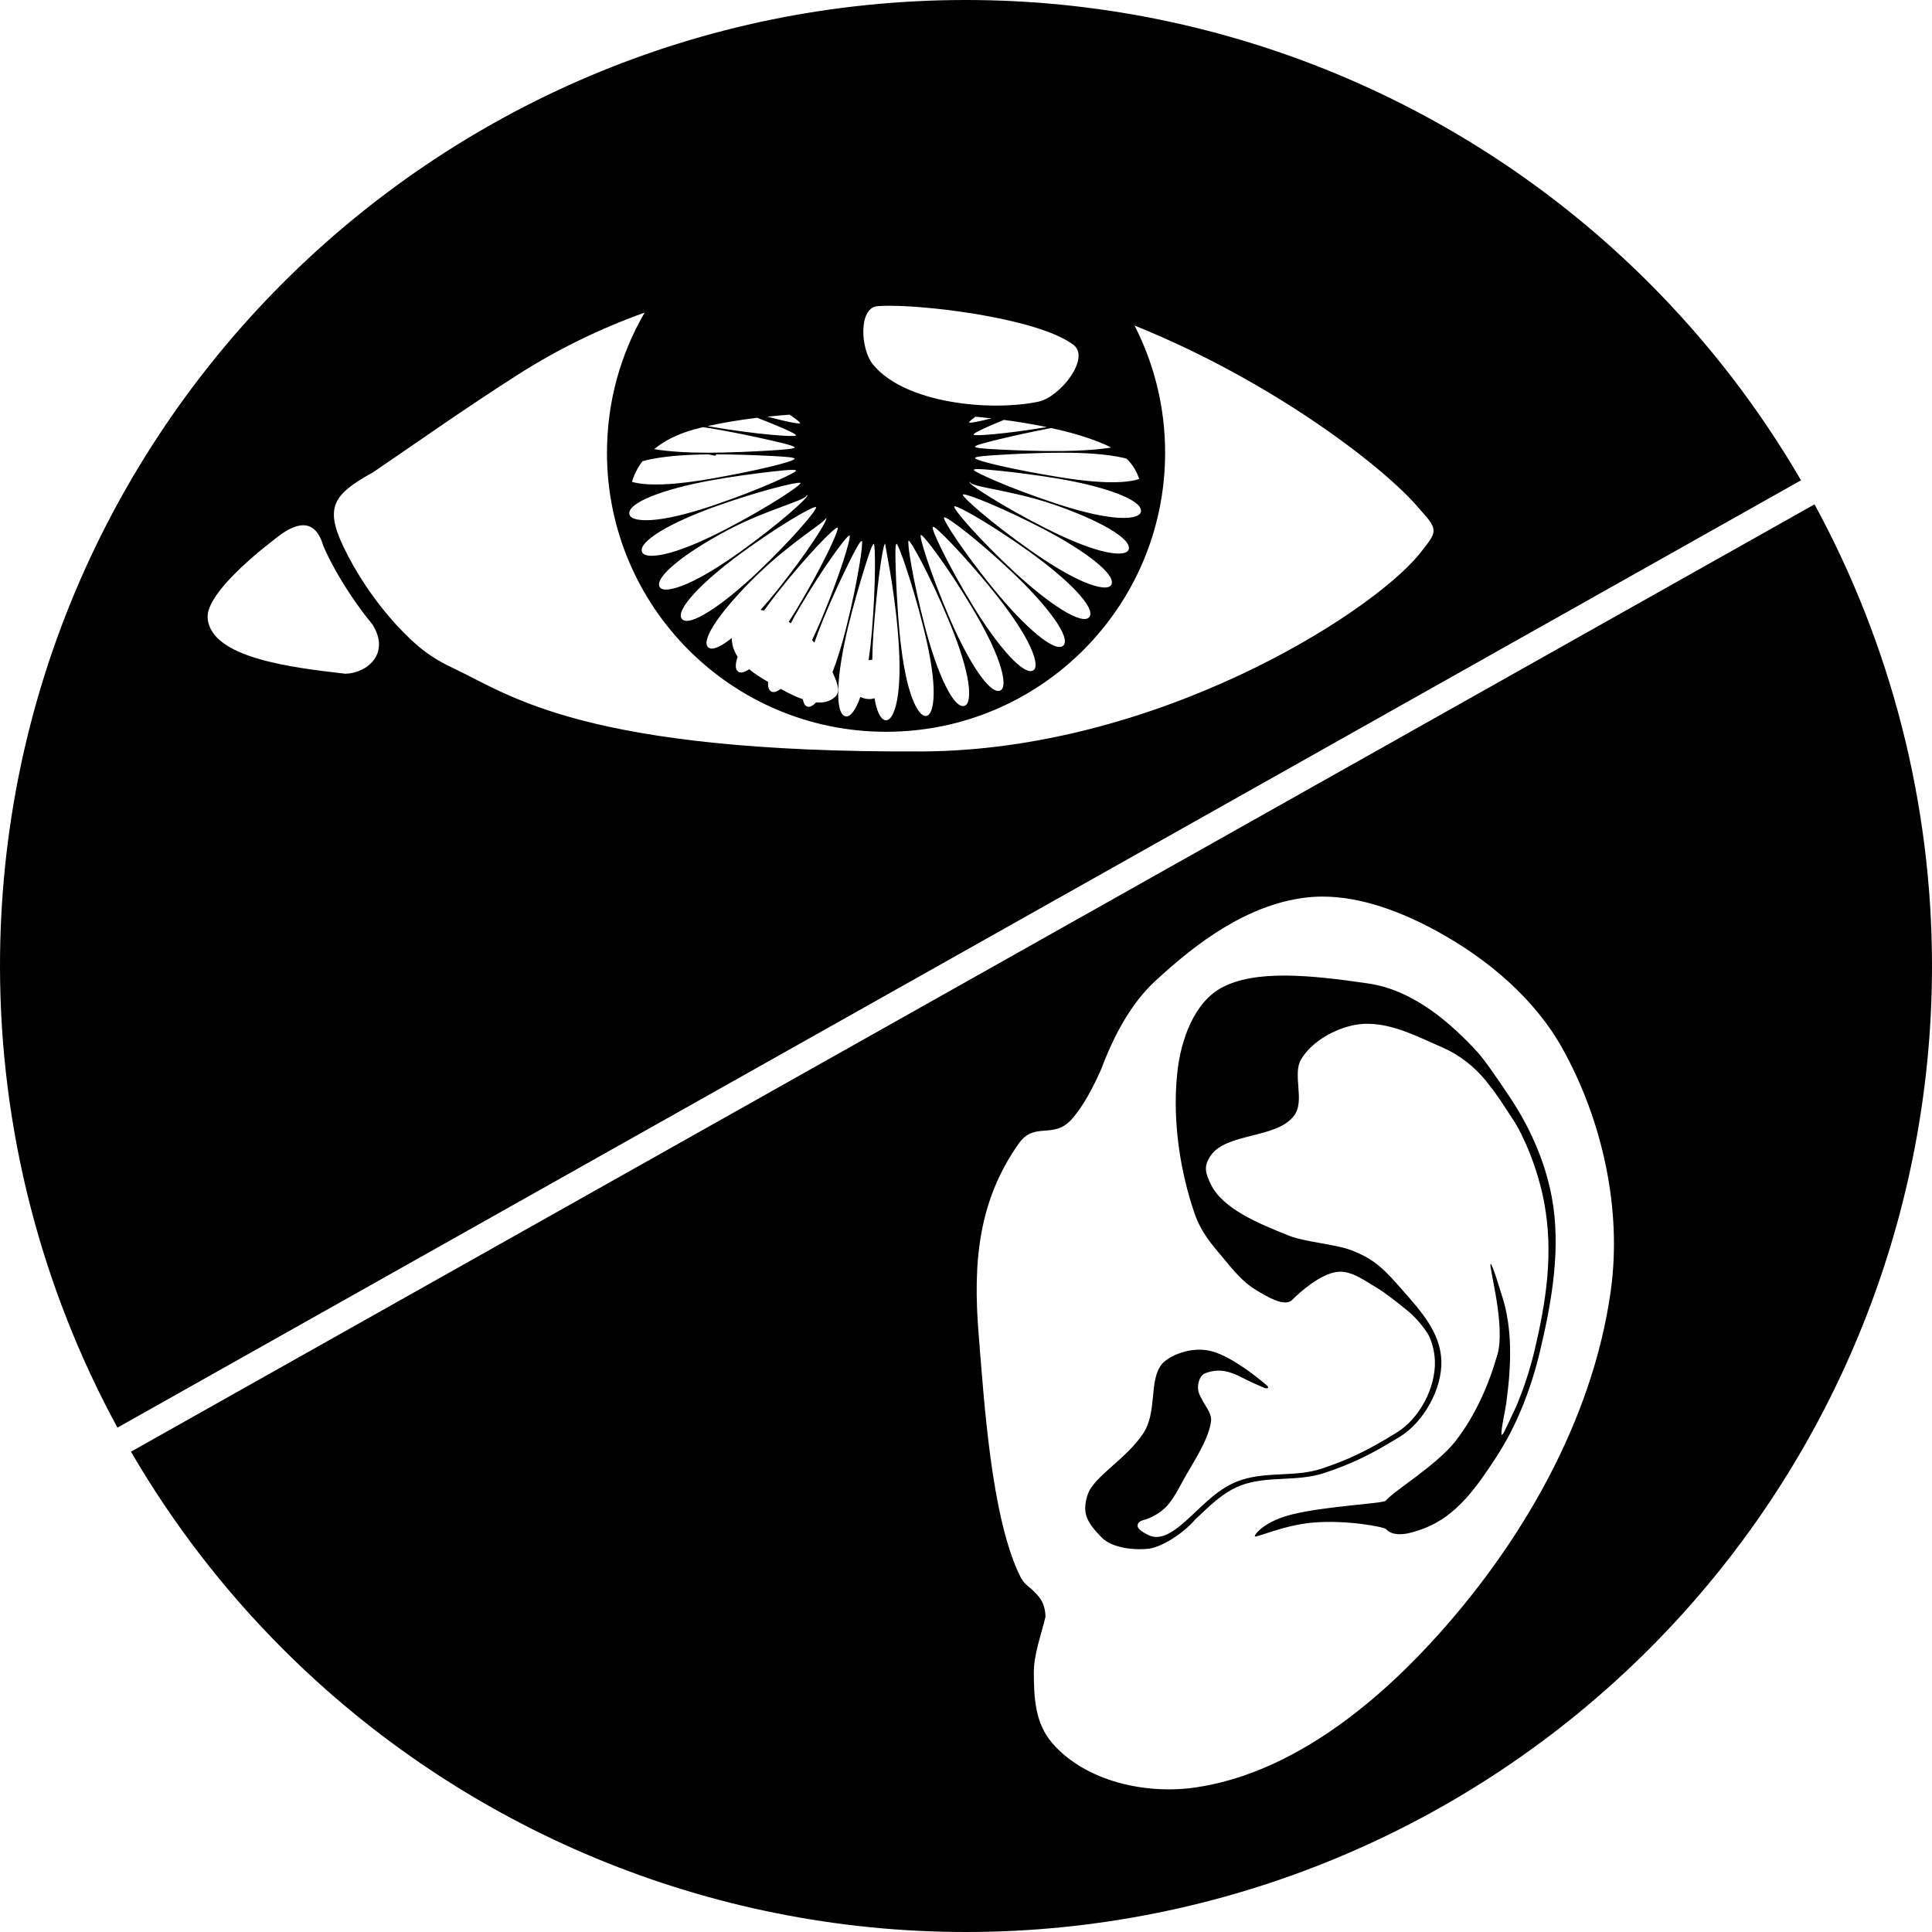
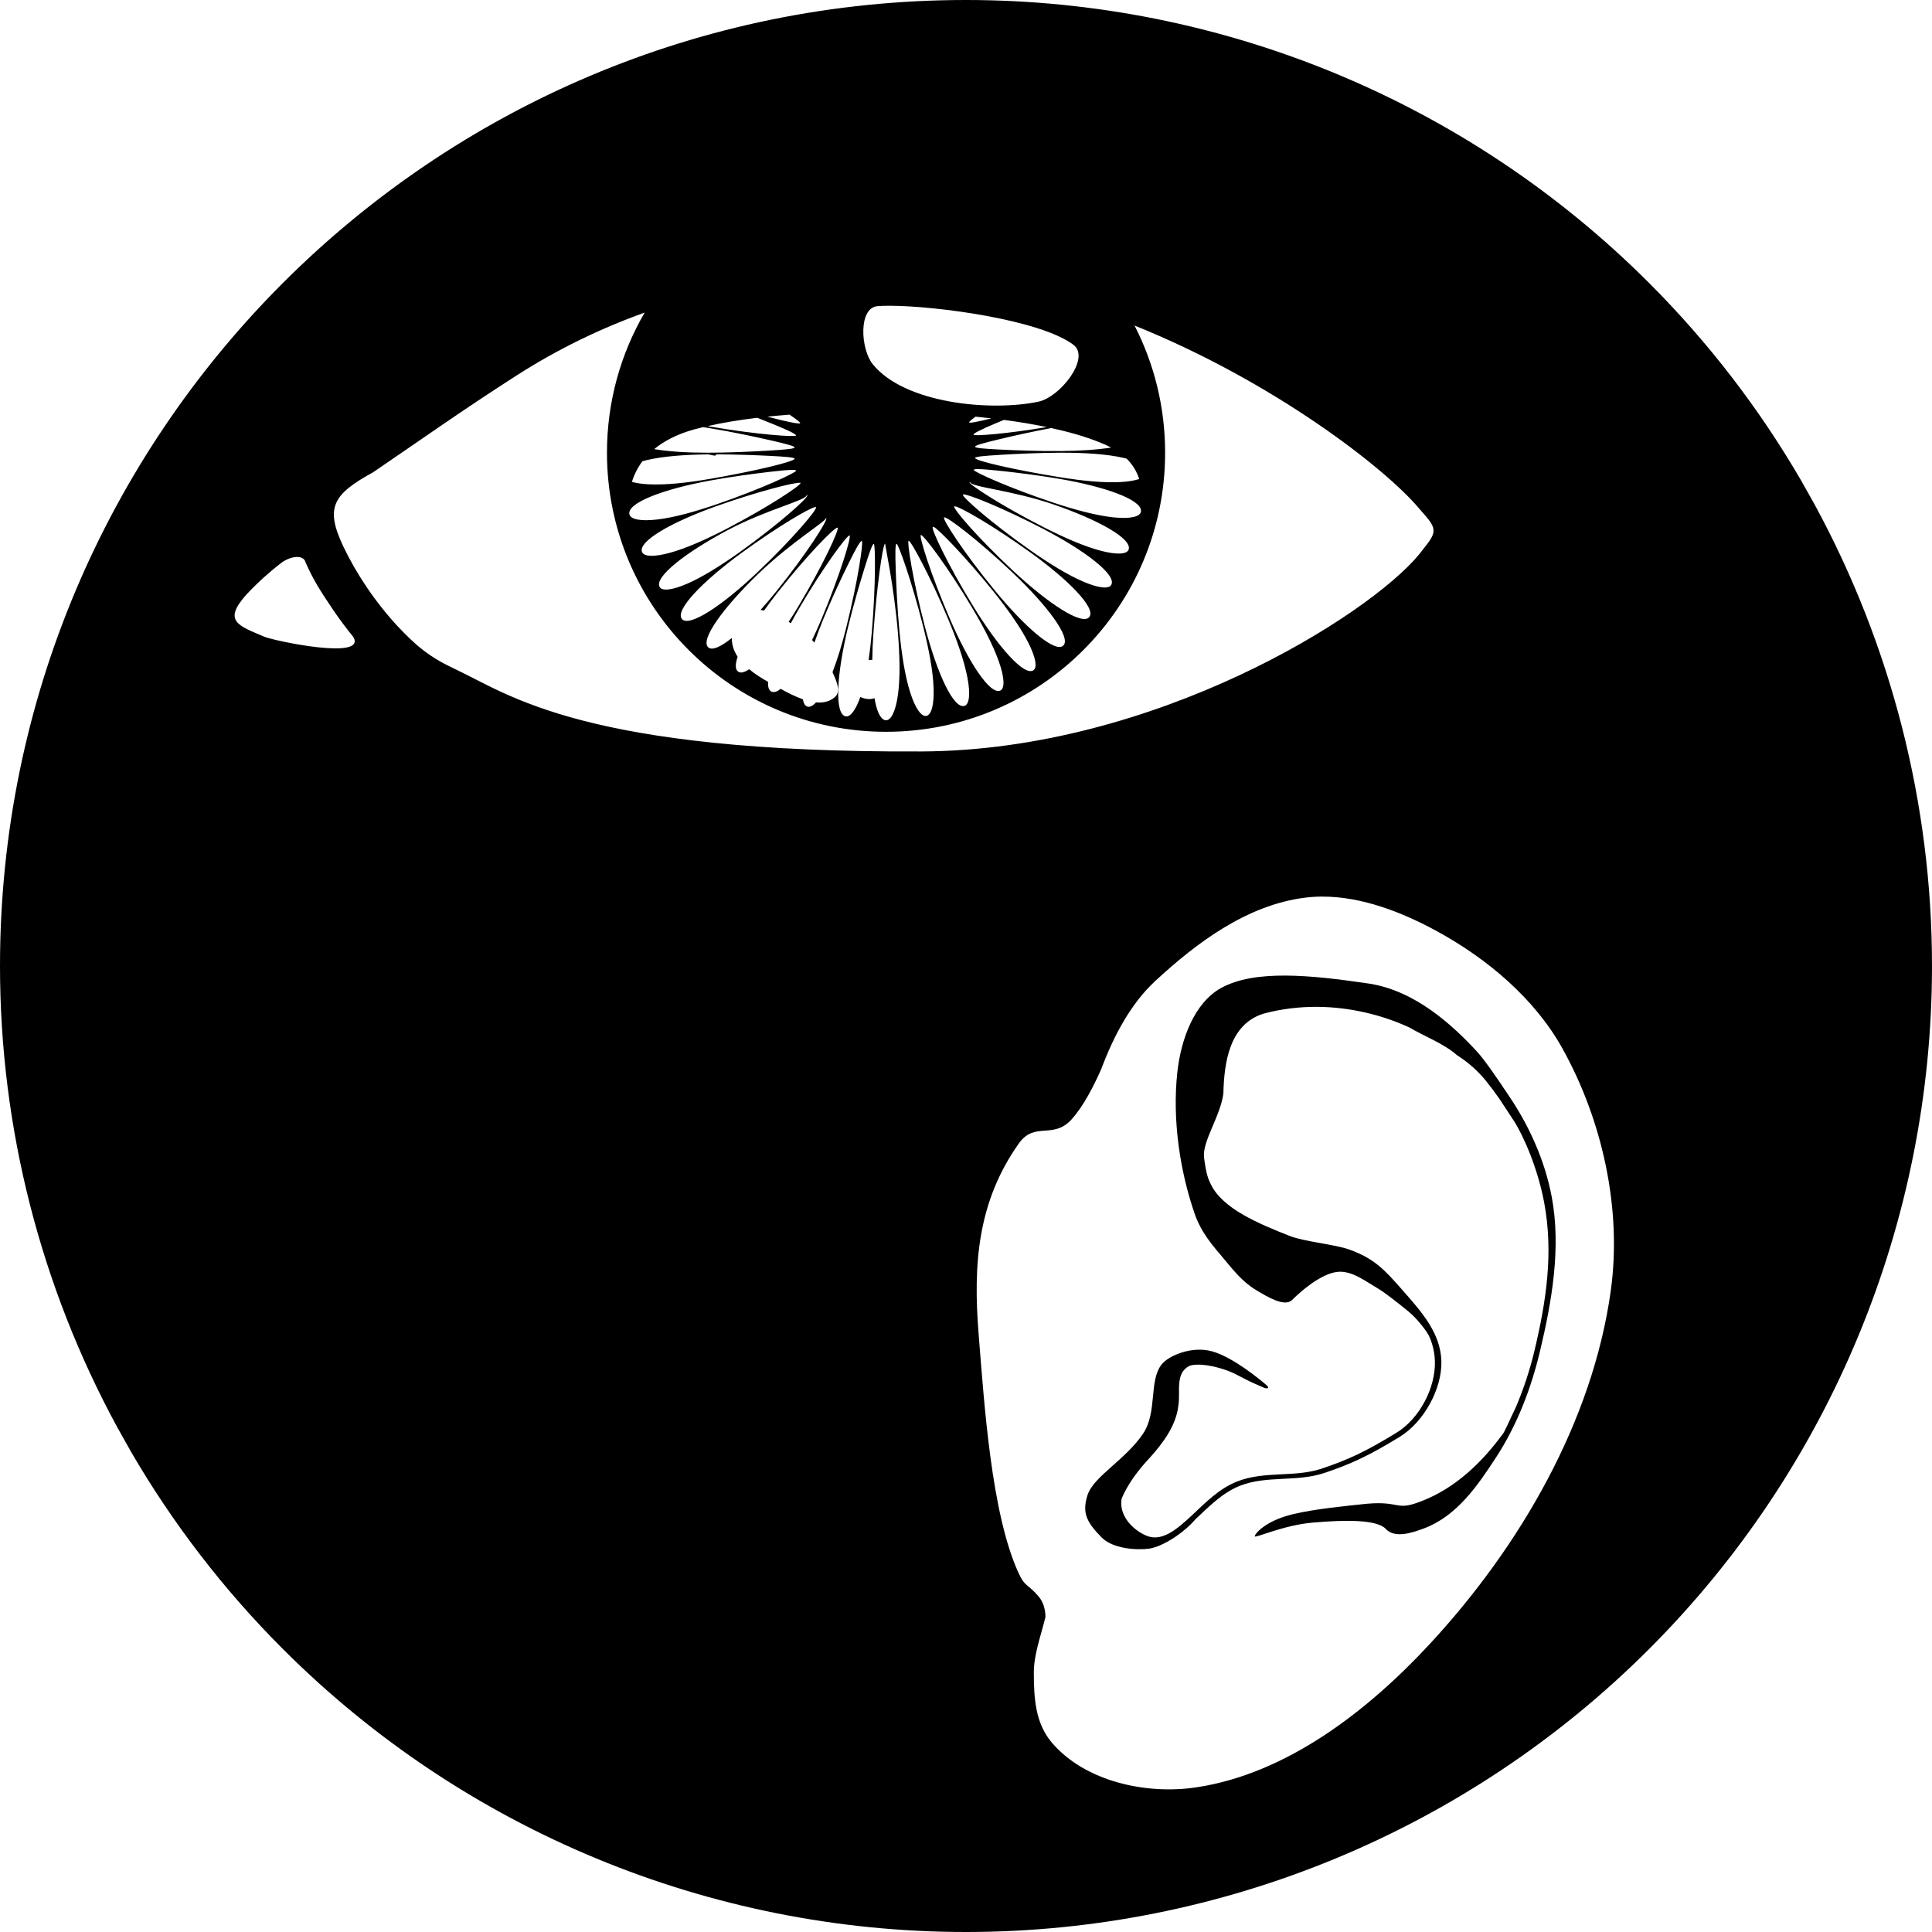
- <svg xmlns="http://www.w3.org/2000/svg" id="svg8" version="1.1" viewBox="0 0 210 210" height="210mm" width="210mm">
+ <svg xmlns="http://www.w3.org/2000/svg" width="210mm" height="210mm" viewBox="0 0 210 210" version="1.1" id="svg8">
  <defs id="defs2">
    </defs>
  <g id="layer1">
-     <path id="path844" style="fill:#000000;stroke-width:5.179;stroke-linecap:round;stroke-linejoin:round" d="M 396.639,0 C 177.547,0.117 3.994398e-4,177.758 0,396.85 -1.971016e-4,463.704 16.875,528.817 48.256,586.502 L 739.893,197.318 C 722.815,167.956 701.897,140.667 677.465,116.234 603.041,41.811 502.101,-3.103037e-4 396.85,0 Z m -30.949,125.609 c 19.232,0.07 61.728,5.778 75.316,16.059 7.109,5.378 -5.435,21.467 -14.408,23.35 -19.512,4.094 -54.936,0.837 -68.059,-15.4 -5.014,-6.204 -5.964,-23.21 1.986,-23.846 1.434,-0.115 3.175,-0.17 5.164,-0.162 z m -100.855,2.812 c -9.84,16.917 -15.48,36.58 -15.48,57.561 0,63.319 51.331,114.649 114.65,114.648 63.319,1.4e-4 114.648,-51.329 114.648,-114.648 0,-18.819 -4.533,-36.58 -12.568,-52.248 57.213,23.039 103.033,58.662 116.779,75.014 2.507,3.019 5.844,6.045 6.047,8.949 0.21,3.013 -2.816,5.924 -5.947,10.1 -20.685,25.089 -108.493,80.461 -204.227,80.912 -139.022,0.655 -169.702,-23.501 -191.689,-33.793 -10.727,-5.021 -16.023,-9.518 -23.887,-17.854 -4.467,-4.836 -8.822,-10.364 -12.693,-16.117 -3.681,-5.47 -6.927,-11.172 -9.512,-16.621 -7.418,-15.794 -4.271,-21.196 12.312,-30.297 19.339,-13.147 36.978,-25.709 59.215,-39.939 16.708,-10.692 34.273,-19.195 52.352,-25.666 z m 59.523,41.93 c 2.875,1.93 4.488,3.224 4.361,3.51 -0.199,0.45 -5.538,-0.574 -13.463,-2.693 2.941,-0.308 5.976,-0.58 9.102,-0.816 z m 76.42,0.824 c 2.215,0.214 4.388,0.447 6.525,0.695 -5.461,1.395 -8.989,2.03 -9.154,1.666 -0.102,-0.223 0.862,-1.077 2.629,-2.361 z m -89.674,0.457 c 2.367,0.928 4.598,1.815 6.428,2.568 6.168,2.538 9.599,4.132 9.461,4.725 -0.161,0.686 -16.07,-0.378 -35.342,-3.699 -0.323,-0.055 -0.636,-0.117 -0.957,-0.174 6.101,-1.378 12.922,-2.521 20.41,-3.42 z m 101.33,0.869 c 6.283,0.835 12.179,1.822 17.619,2.955 -16.81,2.818 -29.951,3.78 -30.107,3.15 -0.147,-0.594 3.264,-2.225 9.406,-4.826 0.91,-0.385 2.024,-0.842 3.082,-1.279 z m -123.605,2.982 c 0.898,0.134 1.803,0.273 2.715,0.42 8.83,1.426 18.558,3.514 24.645,4.898 6.528,1.485 10.242,2.453 10.252,3.008 0.01,0.558 -3.683,0.89 -10.354,1.293 -6.119,0.37 -16.305,0.879 -25.258,0.879 -8.209,0 -15.806,-0.412 -22.078,-1.477 4.211,-3.472 9.63,-6.178 16.182,-8.031 1.258,-0.343 2.564,-0.671 3.896,-0.99 z m 143.07,0.365 c 7.534,1.647 14.151,3.581 19.648,5.787 1.814,0.685 3.442,1.434 4.93,2.23 -5.9,0.924 -12.84,1.343 -20.289,1.426 -8.947,0.1 -19.116,-0.296 -25.24,-0.6 -6.671,-0.331 -10.372,-0.625 -10.371,-1.186 0,-0.558 3.697,-1.568 10.205,-3.123 5.285,-1.263 13.312,-3.082 21.117,-4.535 z m 4.285,10.133 c 9.645,0 18.464,0.56 25.256,2.09 0.495,0.112 0.937,0.236 1.398,0.355 2.55,2.504 4.191,5.318 5.154,8.363 -1.838,0.621 -4.352,1.056 -7.465,1.236 -6.912,0.401 -15.651,-0.449 -25.059,-1.969 -18.324,-2.96 -34.874,-6.744 -34.896,-7.904 -0.011,-0.558 3.685,-0.89 10.355,-1.293 6.119,-0.37 16.303,-0.879 25.256,-0.879 z m -141.957,0.674 c 8.024,0.013 16.479,0.349 21.838,0.615 6.671,0.331 10.372,0.625 10.371,1.186 0,1.166 -16.498,5.129 -34.785,8.281 -9.388,1.618 -18.114,2.558 -25.025,2.232 -2.86,-0.135 -5.217,-0.49 -7.012,-1.012 0.945,-3.094 2.387,-5.924 4.312,-8.471 0.548,-0.153 1.093,-0.306 1.691,-0.447 6.77,-1.602 15.574,-2.262 25.207,-2.369 1.118,-0.014 3.402,1.131 3.402,-0.016 z m 107.434,6.047 v 0.002 h 0.002 c 1.714,0 4.727,0.246 8.861,0.682 6.151,0.647 16.035,1.834 24.838,3.352 18.664,3.217 33.538,8.515 33.381,13.158 -2.7e-4,0.005 0,0.011 0,0.019 -0.019,0.143 -0.038,0.287 -0.06,0.43 -0.504,2.013 -4.628,2.901 -11.344,2.184 -6.847,-0.731 -15.336,-2.964 -24.369,-5.965 -18.53,-6.155 -33.113,-12.81 -32.945,-13.527 0.052,-0.222 0.611,-0.326 1.637,-0.334 z m -76.236,0.332 c 1.029,-0.002 1.589,0.099 1.645,0.322 0.18,0.725 -14.33,7.522 -32.805,13.861 -9.005,3.09 -17.476,5.409 -24.314,6.209 -6.713,0.786 -10.844,-0.062 -11.361,-2.07 -1.217,-4.727 13.952,-10.424 33.176,-13.945 8.788,-1.61 18.651,-2.899 24.801,-3.609 4.132,-0.477 7.144,-0.765 8.859,-0.768 z m 73.111,4.971 c 0,2.086 16.914,3.276 34.215,9.213 18.472,6.339 32.679,14.219 30.877,18.643 -0.77,1.89 -4.962,2.114 -11.508,0.371 -6.664,-1.775 -14.767,-5.27 -23.283,-9.605 -17.507,-8.913 -30.901,-17.714 -30.543,-18.523 0.024,-0.049 0.104,-0.081 0.242,-0.098 z m -69.914,0.324 c 0,-0.14 0.22,0.047 0.242,0.096 0.37,0.813 -12.942,9.742 -30.373,18.82 -8.478,4.415 -16.553,7.99 -23.201,9.828 -6.531,1.806 -10.725,1.621 -11.512,-0.26 -1.84,-4.402 12.297,-12.421 30.709,-18.941 17.244,-6.107 32.055,-9.757 34.135,-9.541 z m 416.822,8.869 -691.633,389.188 c 17.077,29.36 37.993,56.647 62.424,81.078 74.424,74.424 175.364,116.236 280.615,116.236 105.252,3.1e-4 206.193,-41.81 280.617,-116.234 74.424,-74.424 116.235,-175.366 116.234,-280.617 -1.3e-4,-66.854 -16.877,-131.966 -48.258,-189.65 z m -349.609,-4.109 c 2.148,-0.006 16.397,5.673 32.689,14.158 17.396,9.06 30.36,18.998 27.99,23.055 -1.017,1.742 -5.201,1.336 -11.457,-1.348 -6.365,-2.73 -13.936,-7.368 -21.793,-12.893 -16.159,-11.363 -28.227,-22.05 -27.693,-22.895 0.033,-0.052 0.264,0.065 0.264,-0.078 z m -64.455,0.318 c 0,-0.143 0.234,0.024 0.268,0.076 0.544,0.845 -11.435,11.644 -27.498,23.152 -7.81,5.596 -15.344,10.302 -21.686,13.09 -6.233,2.741 -10.413,3.185 -11.445,1.453 -2.404,-4.032 10.473,-14.091 27.791,-23.314 16.219,-8.638 32.57,-12.306 32.57,-14.457 z m 60.752,4.59 c 0,0.048 0.106,-0.008 0.178,0 2.164,0.241 15.531,7.877 30.555,18.641 16.033,11.488 27.537,23.195 24.652,26.842 -2.88,3.641 -16.595,-5.288 -31.092,-18.785 -14.505,-13.504 -25.072,-25.825 -24.396,-26.646 0.021,-0.026 0.104,-0.099 0.104,-0.051 z m -57.174,0.301 c 0.069,-0.008 0.128,-0.008 0.174,0 0.046,0.008 0.083,0.025 0.104,0.051 0.683,0.818 -9.783,13.233 -24.172,26.863 -14.382,13.624 -28.025,22.672 -30.936,19.059 -2.915,-3.619 8.489,-15.429 24.426,-27.061 14.949,-10.911 28.263,-18.67 30.404,-18.912 z m 53,4.232 c 1.477,-0.092 14.06,9.484 27.992,22.682 14.379,13.621 24.219,26.81 20.869,30.004 -3.351,3.195 -15.762,-7.535 -28.318,-22.877 -12.555,-15.34 -21.422,-29.023 -20.65,-29.768 0.026,-0.022 0.06,-0.038 0.107,-0.041 z m -48.619,0.271 c 0.048,0.003 0.085,0.014 0.107,0.037 0.776,0.738 -7.974,14.501 -20.395,29.947 -2.22,2.761 -4.434,5.366 -6.598,7.779 0.475,0.069 0.951,0.151 1.43,0.264 1.763,-2.474 3.668,-5.018 5.709,-7.602 11.921,-15.091 22.975,-26.349 24.408,-26.477 0.046,-0.005 0.082,0.005 0.107,0.023 0.817,0.609 -6.007,15.441 -16.172,32.404 -1.309,2.185 -2.626,4.291 -3.938,6.303 0.298,0.185 0.585,0.37 0.877,0.557 1.14,-2.121 2.359,-4.295 3.652,-6.498 9.727,-16.566 19.083,-29.212 20.406,-29.572 0.042,-0.011 0.078,-0.01 0.104,0.006 0.802,0.443 -3.874,16.044 -11.498,34.236 -1.283,3.061 -2.601,5.983 -3.924,8.74 0.325,0.345 0.645,0.695 0.957,1.053 1.059,-3.056 2.262,-6.249 3.598,-9.521 3.452,-8.458 7.643,-17.374 10.461,-23.08 2.981,-6.036 4.831,-9.359 5.426,-9.15 0.73,0.257 -1.579,16.3 -6.379,35.449 -1.702,6.79 -3.586,13.091 -5.664,18.436 1.485,3.337 3.624,7.789 1.125,10.098 -2.179,2.013 -4.916,2.596 -7.895,2.314 -1.36,1.457 -2.584,2.064 -3.551,1.74 -0.998,-0.334 -1.599,-1.382 -1.854,-3.008 -3.099,-1.085 -6.231,-2.691 -9.154,-4.295 -1.483,1.201 -2.777,1.631 -3.795,1.115 -1.059,-0.536 -1.474,-1.929 -1.344,-3.984 -2.608,-1.464 -5.357,-3.177 -7.781,-5.191 -1.922,1.312 -3.483,1.72 -4.523,0.99 -1.251,-0.878 -1.229,-3.045 -0.207,-6.104 -1.004,-1.521 -1.752,-3.164 -2.125,-4.941 -0.183,-0.87 -0.273,-1.806 -0.271,-2.77 -4.584,3.681 -8.129,5.288 -9.709,3.809 -3.378,-3.163 6.347,-16.437 20.611,-30.184 13.821,-13.32 27.797,-21.446 27.797,-22.924 z m -214.955,2.984 c 3.842,-0.084 6.742,2.589 8.451,8.531 2.991,6.806 7.009,13.862 11.6,20.684 2.696,4.006 5.584,7.91 8.604,11.588 7.399,11.822 -2.064,19.924 -11.098,20.205 -21.624,-2.513 -55.329,-6.357 -56.635,-22.852 -0.691,-8.729 15.5,-23.254 28.52,-33.207 4.012,-3.153 7.57,-4.884 10.559,-4.949 z m 258.938,0.734 c 0,-1.442 12.59,11.279 24.641,26.266 6.05,7.523 11.205,14.83 14.393,21.059 3.133,6.122 3.866,10.322 2.24,11.484 -3.78,2.702 -14.603,-9.629 -24.928,-26.518 -10.317,-16.876 -17.271,-31.649 -16.455,-32.268 0.026,-0.02 0.109,0.025 0.109,-0.021 z m -4.926,3.27 c 1.332,0.345 10.806,12.907 20.682,29.389 4.957,8.272 9.057,16.199 11.35,22.797 2.253,6.483 2.387,10.738 0.602,11.662 -4.166,2.158 -13.121,-11.559 -20.924,-29.701 -7.795,-18.123 -12.615,-33.686 -11.811,-34.141 0.026,-0.016 0.058,-0.016 0.102,-0.006 z m -5.121,2.348 c 0.765,-0.279 8.556,13.834 16.199,32.072 3.721,8.878 6.645,17.282 7.957,24.131 1.289,6.726 0.785,10.954 -1.137,11.617 -4.509,1.557 -11.31,-13.324 -16.301,-32.432 -4.988,-19.096 -7.455,-35.12 -6.719,-35.389 z m -9.625,1.236 c 0,1.116 3.596,17.285 5.186,36.088 0.816,9.655 1.021,18.577 0.111,25.574 -0.892,6.859 -2.774,10.806 -4.902,10.877 -0.179,0.006 -0.358,-0.016 -0.537,-0.066 -2.009,-0.686 -3.405,-3.985 -4.238,-9.018 -1.766,0.667 -3.956,0.37 -5.832,-0.506 -1.902,5.44 -4.11,8.302 -5.965,7.975 -4.788,-0.844 -3.744,-17.234 0.865,-36.434 2.119,-8.826 4.937,-18.393 6.811,-24.434 1.999,-6.445 3.271,-10.069 3.84,-10.002 0.615,0.072 0.87,16.176 -0.809,36.033 -0.347,4.111 -0.79,8.051 -1.332,11.754 0.504,-0.107 1.007,-0.16 1.502,-0.154 0.043,-3.637 0.207,-7.51 0.506,-11.549 1.331,-18.017 3.6,-34.668 4.652,-36.08 0.047,-0.046 0.143,-0.107 0.143,-0.059 z m 4.684,0.018 c 0.653,-0.087 6.209,15.188 11.002,34.311 2.341,9.339 3.964,18.07 4.209,25.053 0.24,6.852 -0.936,10.978 -2.973,11.357 -2.035,0.379 -4.544,-3.062 -6.627,-9.596 -2.127,-6.672 -3.515,-15.459 -4.434,-25.111 -0.857,-9.005 -1.322,-19.174 -1.529,-25.408 -0.224,-6.745 -0.221,-10.529 0.352,-10.605 z m 174.654,144.945 c 16.335,-0.092 32.966,6.376 47.301,14.197 20.624,11.252 40.086,27.572 51.527,48.092 16.491,29.577 24.575,66.075 19.922,99.617 -7.459,53.768 -37.337,105.116 -74.199,144.963 -25.552,27.621 -58.964,53.548 -96.182,59.082 -20.603,3.063 -45.479,-2.432 -59.084,-18.205 -6.921,-8.024 -7.534,-18.259 -7.557,-28.855 -0.017,-7.619 2.952,-15.316 4.781,-22.984 -0.022,-2.97 -0.869,-6.078 -2.721,-8.275 -4.688,-5.562 -5.615,-3.665 -8.588,-10.305 -10.984,-24.534 -13.827,-68.828 -16.146,-97.557 -2.345,-29.035 -0.324,-54.533 16.488,-78.322 6.53,-9.24 14.133,-1.524 21.701,-9.936 4.866,-5.409 8.981,-13.436 12.172,-20.623 5.159,-13.79 12.206,-26.933 22.062,-36.082 17.427,-16.177 37.961,-31.334 61.547,-34.352 2.314,-0.296 4.641,-0.442 6.975,-0.455 z m -14.848,32.445 c -10.379,-0.054 -19.477,1.28 -26.363,5.035 -11.141,6.076 -16.64,21.153 -18.111,34.719 -2.155,19.87 1.215,40.91 7.062,57.916 2.735,7.955 7.412,13.177 11.711,18.279 4.127,4.898 7.81,9.761 13.572,13.238 2.405,1.451 5.295,3.184 7.975,4.219 1.34,0.517 2.631,0.859 3.807,0.893 1.176,0.033 2.269,-0.267 3.066,-1.064 1.361,-1.361 4.287,-4.122 7.783,-6.604 3.497,-2.481 7.57,-4.663 11.146,-4.934 5.685,-0.43 11.024,3.775 16.209,6.809 2.812,1.645 8.028,5.727 12.496,9.379 4.468,3.652 7.838,8.883 7.838,8.883 1.323,2.003 2.99,6.511 3.15,11.564 0.35,11.044 -6.332,23.679 -15.758,29.467 -12.883,7.911 -20.185,11.197 -30.645,14.727 -11.215,3.785 -23.538,0.837 -34.891,5.332 -7.451,2.95 -12.994,8.716 -18.604,13.967 -5.864,5.43 -12.189,11.034 -18.084,7.896 -2.332,-1.209 -4.63,-2.527 -4.059,-4.293 0.586,-1.813 2.96,-1.606 5.654,-2.973 6.23,-3.159 8.271,-6.336 12.766,-14.686 3.856,-7.164 10.478,-16.487 11.637,-24.479 0.434,-2.99 -1.612,-5.406 -3.195,-8.201 -0.792,-1.398 -1.528,-2.764 -1.912,-4.049 -0.64,-2.207 -0.003,-6.175 2.375,-7.504 2.401,-1.02 5.462,-1.611 8.584,-0.986 4.408,0.882 7.326,2.989 11.363,4.766 2.019,0.888 3.667,1.651 4.678,2.059 1.043,0.388 2.286,0.268 1.129,-0.945 -2.939,-2.51 -13.827,-11.568 -22.457,-14.023 -4.303,-1.225 -8.813,-0.749 -12.588,0.447 -3.775,1.196 -6.813,3.08 -8.238,4.879 -2.733,3.451 -3.111,8.4 -3.605,13.541 -0.495,5.141 -1.089,10.483 -3.977,14.83 -3.526,5.307 -8.6,9.723 -13.121,13.754 -4.522,4.031 -8.514,7.654 -9.775,11.615 -1.242,3.904 -1.211,6.796 -0.129,9.416 1.082,2.62 3.081,5.011 5.9,7.895 4.615,4.719 14.301,5.323 19.506,4.656 5.703,-0.843 14.272,-6.457 19.055,-12.061 5.635,-5.274 11.102,-10.923 18.305,-13.775 10.992,-4.352 23.285,-1.417 34.84,-5.316 10.502,-3.544 17.923,-6.885 30.844,-14.818 9.794,-6.014 17.425,-19.671 17.061,-31.17 -0.367,-11.575 -8.246,-20.276 -15.748,-28.814 -7.38,-8.399 -11.565,-13.186 -22.18,-16.969 -2.997,-1.068 -7.611,-1.86 -12.213,-2.689 -4.601,-0.83 -9.193,-1.695 -11.992,-2.797 -13.226,-5.206 -27.688,-11.281 -32.553,-21.23 -1.203,-2.461 -1.948,-4.368 -2.031,-6.156 -0.084,-1.789 0.465,-3.514 1.994,-5.73 3.173,-4.599 9.811,-6.374 16.635,-8.094 6.824,-1.72 13.826,-3.378 17.531,-8.201 2.415,-3.144 2.132,-7.483 1.811,-11.75 -0.321,-4.267 -0.675,-8.485 1.143,-11.482 4.135,-6.82 12.345,-11.71 20.145,-13.693 13.095,-3.33 25.523,3.437 38.049,8.908 6.806,2.973 13.005,7.826 17.688,13.604 1.967,2.427 3.847,4.95 5.645,7.543 0.748,1.119 1.539,2.299 5.705,8.688 4.166,6.389 9.989,19.851 12.59,33.705 3.877,20.651 0.927,40.408 -3.961,60.943 -1.906,8.009 -4.505,15.907 -7.773,23.506 -5.167,10.577 -7.837,18.971 -3.955,-1.059 1.941,-13.954 3.245,-30.709 -1.881,-45.773 -0.165,-0.245 -3.669,-12.541 -4.422,-12.262 -0.947,0.408 6.157,24.745 2.881,36.941 -3.595,12.667 -9.095,25.15 -17.098,35.564 -3.801,4.946 -10.129,10.095 -15.939,14.5 -2.905,2.203 -5.683,4.217 -7.953,5.949 -2.27,1.732 -4.023,3.159 -4.947,4.268 -0.997,1.197 -23.592,2.086 -38.148,5.559 -11.462,2.735 -15.727,8.178 -15.67,9.068 0.059,0.927 11.613,-4.543 23.697,-5.604 14.251,-1.25 29.433,1.831 30.135,2.6 1.849,2.029 4.64,2.391 7.477,2.051 2.836,-0.34 5.787,-1.374 8.164,-2.266 13.526,-5.072 21.991,-17.432 29.771,-29.385 8.553,-13.139 14.304,-28.208 17.928,-43.434 4.898,-20.575 8.735,-42.527 4.814,-63.41 -2.841,-15.135 -9.476,-29.767 -18.305,-42.553 -3.588,-5.379 -9.165,-13.624 -12.383,-17.111 -10.002,-10.839 -25.494,-25.159 -44.598,-27.973 -12.013,-1.769 -23.672,-3.206 -34.051,-3.26 z" transform="scale(0.2645833)" />
+     <path transform="scale(0.2645833)" d="M 396.639 0 C 177.547 0.117 0 177.758 0 396.85 C -0 463.704 16.875 528.817 48.256 586.502 L 53.811 596.387 C 70.887 625.747 91.804 653.034 116.234 677.465 C 190.658 751.889 291.598 793.701 396.85 793.701 C 502.101 793.701 603.043 751.891 677.467 677.467 C 751.891 603.043 793.701 502.101 793.701 396.85 C 793.701 329.996 776.824 264.884 745.443 207.199 L 739.893 197.318 C 722.815 167.956 701.897 140.667 677.465 116.234 C 603.041 41.811 502.101 -0 396.85 0 L 396.639 0 z M 365.689 125.609 C 384.921 125.679 427.418 131.388 441.006 141.668 C 448.114 147.046 435.571 163.135 426.598 165.018 C 407.085 169.112 371.662 165.855 358.539 149.617 C 353.526 143.414 352.575 126.407 360.525 125.771 C 361.959 125.657 363.7 125.601 365.689 125.609 z M 264.834 128.422 C 254.994 145.339 249.354 165.002 249.354 185.982 C 249.354 249.302 300.685 300.631 364.004 300.631 C 427.323 300.631 478.652 249.302 478.652 185.982 C 478.652 167.163 474.12 149.403 466.084 133.734 C 523.297 156.773 569.117 192.396 582.863 208.748 C 585.37 211.767 588.708 214.793 588.91 217.697 C 589.12 220.711 586.095 223.621 582.963 227.797 C 562.278 252.886 474.47 308.258 378.736 308.709 C 239.714 309.364 209.035 285.208 187.047 274.916 C 176.319 269.895 171.023 265.398 163.16 257.062 C 158.694 252.227 154.339 246.699 150.467 240.945 C 146.786 235.476 143.539 229.773 140.955 224.324 C 133.537 208.53 136.684 203.128 153.268 194.027 C 172.607 180.88 190.246 168.319 212.482 154.088 C 229.19 143.395 246.756 134.893 264.834 128.422 z M 324.357 170.352 C 327.232 172.281 328.845 173.576 328.719 173.861 C 328.52 174.311 323.181 173.287 315.256 171.168 C 318.197 170.86 321.232 170.588 324.357 170.352 z M 400.777 171.176 C 402.992 171.39 405.166 171.623 407.303 171.871 C 401.841 173.266 398.314 173.901 398.148 173.537 C 398.047 173.314 399.011 172.46 400.777 171.176 z M 311.104 171.633 C 313.471 172.561 315.701 173.448 317.531 174.201 C 323.699 176.74 327.131 178.333 326.992 178.926 C 326.832 179.612 310.923 178.548 291.65 175.227 C 291.328 175.171 291.014 175.109 290.693 175.053 C 296.794 173.675 303.615 172.532 311.104 171.633 z M 412.434 172.502 C 418.717 173.337 424.613 174.324 430.053 175.457 C 413.243 178.275 400.102 179.237 399.945 178.607 C 399.798 178.013 403.209 176.383 409.352 173.781 C 410.261 173.396 411.376 172.94 412.434 172.502 z M 288.828 175.484 C 289.727 175.618 290.631 175.757 291.543 175.904 C 300.373 177.331 310.101 179.418 316.188 180.803 C 322.715 182.288 326.429 183.256 326.439 183.811 C 326.45 184.368 322.757 184.7 316.086 185.104 C 309.967 185.473 299.781 185.982 290.828 185.982 C 282.619 185.982 275.022 185.57 268.75 184.506 C 272.961 181.034 278.38 178.328 284.932 176.475 C 286.19 176.132 287.496 175.804 288.828 175.484 z M 431.898 175.85 C 439.433 177.497 446.049 179.43 451.547 181.637 C 453.361 182.322 454.988 183.07 456.477 183.867 C 450.576 184.791 443.637 185.21 436.188 185.293 C 427.24 185.393 417.072 184.997 410.947 184.693 C 404.276 184.363 400.575 184.069 400.576 183.508 C 400.576 182.95 404.274 181.94 410.781 180.385 C 416.066 179.122 424.093 177.302 431.898 175.85 z M 436.184 185.982 C 445.828 185.982 454.647 186.542 461.439 188.072 C 461.934 188.184 462.377 188.308 462.838 188.428 C 465.388 190.932 467.029 193.746 467.992 196.791 C 466.154 197.412 463.641 197.847 460.527 198.027 C 453.615 198.428 444.877 197.578 435.469 196.059 C 417.144 193.099 400.595 189.314 400.572 188.154 C 400.562 187.596 404.257 187.265 410.928 186.861 C 417.047 186.491 427.231 185.982 436.184 185.982 z M 294.227 186.656 C 302.251 186.669 310.706 187.006 316.064 187.271 C 322.735 187.602 326.437 187.896 326.436 188.457 C 326.436 189.623 309.937 193.586 291.65 196.738 C 282.262 198.356 273.536 199.297 266.625 198.971 C 263.765 198.836 261.408 198.48 259.613 197.959 C 260.558 194.865 262 192.035 263.926 189.488 C 264.474 189.336 265.019 189.183 265.617 189.041 C 272.387 187.439 281.191 186.779 290.824 186.672 C 291.943 186.658 294.227 187.803 294.227 186.656 z M 401.66 192.703 L 401.66 192.705 L 401.662 192.705 C 403.376 192.705 406.389 192.952 410.523 193.387 C 416.675 194.034 426.559 195.221 435.361 196.738 C 454.025 199.955 468.899 205.254 468.742 209.896 C 468.742 209.901 468.742 209.908 468.742 209.916 C 468.723 210.059 468.704 210.203 468.682 210.346 C 468.178 212.359 464.054 213.247 457.338 212.529 C 450.491 211.798 442.002 209.565 432.969 206.564 C 414.439 200.409 399.856 193.755 400.023 193.037 C 400.076 192.815 400.634 192.711 401.66 192.703 z M 325.424 193.035 C 326.453 193.033 327.013 193.134 327.068 193.357 C 327.248 194.082 312.739 200.879 294.264 207.219 C 285.259 210.309 276.788 212.628 269.949 213.428 C 263.236 214.213 259.105 213.366 258.588 211.357 C 257.371 206.631 272.54 200.934 291.764 197.412 C 300.552 195.802 310.415 194.513 316.564 193.803 C 320.696 193.326 323.709 193.038 325.424 193.035 z M 398.535 198.006 C 398.535 200.092 415.449 201.282 432.75 207.219 C 451.222 213.557 465.429 221.437 463.627 225.861 C 462.857 227.751 458.665 227.976 452.119 226.232 C 445.455 224.458 437.352 220.962 428.836 216.627 C 411.329 207.714 397.935 198.913 398.293 198.104 C 398.317 198.055 398.397 198.022 398.535 198.006 z M 328.656 198.279 C 328.719 198.275 328.846 198.389 328.863 198.426 C 329.233 199.239 315.921 208.168 298.49 217.246 C 290.012 221.662 281.937 225.236 275.289 227.074 C 268.758 228.88 264.564 228.696 263.777 226.814 C 261.938 222.412 276.074 214.394 294.486 207.873 C 311.73 201.766 326.542 198.116 328.621 198.332 L 328.621 198.33 C 328.621 198.295 328.635 198.281 328.656 198.279 z M 395.834 203.09 C 397.982 203.084 412.231 208.763 428.523 217.248 C 445.919 226.308 458.884 236.246 456.514 240.303 C 455.496 242.044 451.312 241.639 445.057 238.955 C 438.692 236.225 431.12 231.587 423.264 226.062 C 407.104 214.699 395.037 204.012 395.57 203.168 C 395.603 203.116 395.834 203.233 395.834 203.09 z M 331.416 203.352 C 331.483 203.341 331.621 203.445 331.646 203.484 C 332.19 204.329 320.211 215.128 304.148 226.637 C 296.338 232.232 288.805 236.938 282.463 239.727 C 276.23 242.467 272.05 242.911 271.018 241.18 C 268.613 237.148 281.491 227.088 298.809 217.865 C 315.028 209.227 331.379 205.559 331.379 203.408 C 331.379 203.372 331.394 203.355 331.416 203.352 z M 392.088 207.996 C 392.111 207.981 392.131 207.974 392.131 207.998 C 392.131 208.046 392.236 207.99 392.309 207.998 C 394.473 208.239 407.84 215.875 422.863 226.639 C 438.897 238.126 450.4 249.834 447.516 253.48 C 444.636 257.121 430.921 248.193 416.424 234.695 C 401.919 221.191 391.352 208.87 392.027 208.049 C 392.038 208.036 392.065 208.011 392.088 207.996 z M 334.957 208.299 C 335.026 208.291 335.085 208.291 335.131 208.299 C 335.177 208.307 335.214 208.324 335.234 208.35 C 335.917 209.168 325.452 221.583 311.062 235.213 C 296.68 248.837 283.038 257.885 280.127 254.271 C 277.212 250.652 288.616 238.843 304.553 227.211 C 319.502 216.3 332.815 208.541 334.957 208.299 z M 387.957 212.531 C 389.434 212.439 402.017 222.016 415.949 235.213 C 430.329 248.834 440.168 262.023 436.818 265.217 C 433.467 268.412 421.056 257.682 408.5 242.34 C 395.945 227 387.078 213.316 387.85 212.572 C 387.876 212.55 387.909 212.534 387.957 212.531 z M 339.338 212.803 C 339.385 212.806 339.423 212.817 339.445 212.84 C 340.222 213.577 331.471 227.341 319.051 242.787 C 316.83 245.548 314.616 248.153 312.453 250.566 C 312.928 250.636 313.404 250.718 313.883 250.83 C 315.646 248.356 317.551 245.812 319.592 243.229 C 331.513 228.138 342.567 216.879 344 216.752 C 344.046 216.747 344.082 216.757 344.107 216.775 C 344.925 217.385 338.1 232.216 327.936 249.18 C 326.626 251.365 325.309 253.471 323.998 255.482 C 324.296 255.668 324.583 255.853 324.875 256.039 C 326.015 253.918 327.234 251.744 328.527 249.541 C 338.255 232.975 347.61 220.329 348.934 219.969 C 348.976 219.958 349.011 219.958 349.037 219.975 C 349.839 220.418 345.164 236.018 337.539 254.211 C 336.256 257.272 334.938 260.194 333.615 262.951 C 333.94 263.296 334.26 263.646 334.572 264.004 C 335.632 260.948 336.834 257.755 338.17 254.482 C 341.622 246.024 345.813 237.108 348.631 231.402 C 351.612 225.366 353.462 222.043 354.057 222.252 C 354.787 222.509 352.477 238.552 347.678 257.701 C 345.976 264.491 344.092 270.792 342.014 276.137 C 343.499 279.473 345.638 283.926 343.139 286.234 C 340.959 288.248 338.223 288.83 335.244 288.549 C 333.884 290.006 332.66 290.613 331.693 290.289 C 330.696 289.955 330.095 288.907 329.84 287.281 C 326.74 286.196 323.608 284.59 320.686 282.986 C 319.203 284.187 317.909 284.617 316.891 284.102 C 315.832 283.566 315.417 282.173 315.547 280.117 C 312.939 278.653 310.19 276.941 307.766 274.926 C 305.844 276.238 304.283 276.646 303.242 275.916 C 301.991 275.038 302.013 272.871 303.035 269.812 C 302.031 268.291 301.284 266.648 300.91 264.871 C 300.727 264.002 300.637 263.065 300.639 262.102 C 296.055 265.782 292.509 267.39 290.93 265.91 C 287.552 262.747 297.277 249.473 311.541 235.727 C 325.362 222.407 339.338 214.281 339.338 212.803 z M 383.465 216.414 C 384.892 216.678 396.663 228.737 407.961 242.787 C 414.011 250.31 419.166 257.617 422.354 263.846 C 425.487 269.968 426.22 274.167 424.594 275.33 C 420.814 278.032 409.991 265.702 399.666 248.812 C 389.349 231.937 382.395 217.163 383.211 216.545 C 383.237 216.525 383.32 216.57 383.32 216.523 L 383.32 216.521 C 383.32 216.431 383.37 216.396 383.465 216.414 z M 378.395 219.791 C 379.727 220.136 389.2 232.698 399.076 249.18 C 404.033 257.452 408.133 265.379 410.426 271.977 C 412.679 278.46 412.812 282.714 411.027 283.639 C 406.861 285.796 397.907 272.08 390.104 253.938 C 382.309 235.815 377.489 220.252 378.293 219.797 C 378.319 219.781 378.351 219.781 378.395 219.791 z M 373.273 222.139 C 374.039 221.859 381.829 235.973 389.473 254.211 C 393.193 263.089 396.117 271.493 397.43 278.342 C 398.719 285.068 398.215 289.296 396.293 289.959 C 391.784 291.516 384.983 276.635 379.992 257.527 C 375.004 238.431 372.537 222.407 373.273 222.139 z M 363.596 223.369 C 363.625 223.354 363.648 223.351 363.648 223.375 C 363.648 224.491 367.244 240.66 368.834 259.463 C 369.65 269.118 369.855 278.04 368.945 285.037 C 368.053 291.896 366.171 295.843 364.043 295.914 C 363.864 295.92 363.685 295.898 363.506 295.848 C 361.497 295.162 360.101 291.863 359.268 286.83 C 357.502 287.497 355.312 287.2 353.436 286.324 C 351.534 291.764 349.326 294.626 347.471 294.299 C 342.683 293.454 343.727 277.065 348.336 257.865 C 350.455 249.039 353.273 239.472 355.146 233.432 C 357.146 226.987 358.418 223.363 358.986 223.43 C 359.601 223.502 359.857 239.606 358.178 259.463 C 357.83 263.574 357.388 267.514 356.846 271.217 C 357.35 271.11 357.853 271.057 358.348 271.062 C 358.39 267.425 358.555 263.552 358.854 259.514 C 360.185 241.496 362.454 224.846 363.506 223.434 C 363.53 223.41 363.566 223.384 363.596 223.369 z M 368.332 223.393 C 368.985 223.305 374.541 238.58 379.334 257.703 C 381.675 267.042 383.298 275.773 383.543 282.756 C 383.783 289.608 382.607 293.734 380.57 294.113 C 378.535 294.492 376.027 291.051 373.943 284.518 C 371.816 277.846 370.429 269.058 369.51 259.406 C 368.653 250.401 368.188 240.232 367.98 233.998 C 367.756 227.253 367.759 223.469 368.332 223.393 z M 122.369 228.824 C 123.958 228.906 125.155 229.599 125.496 230.951 C 128.771 238.403 131.802 243.036 136.65 250.24 C 139.296 254.172 142.158 257.982 145.127 261.652 C 150.879 271.316 113.305 263.418 108.662 261.615 C 98.034 257.029 91.301 255.316 101.27 244.213 C 106.259 238.886 111.128 234.664 115.295 231.438 C 117.639 229.622 120.327 228.719 122.369 228.824 z M 542.986 368.338 C 559.321 368.246 575.952 374.714 590.287 382.535 C 610.912 393.787 630.373 410.107 641.814 430.627 C 658.305 460.204 666.389 496.702 661.736 530.244 C 654.277 584.012 624.399 635.36 587.537 675.207 C 561.985 702.828 528.573 728.755 491.355 734.289 C 470.752 737.353 445.876 731.857 432.271 716.084 C 425.351 708.06 424.738 697.825 424.715 687.229 C 424.698 679.609 427.667 671.912 429.496 664.244 C 429.474 661.274 428.627 658.166 426.775 655.969 C 422.087 650.407 421.16 652.303 418.188 645.664 C 407.203 621.13 404.361 576.836 402.041 548.107 C 399.696 519.072 401.717 493.574 418.529 469.785 C 425.059 460.545 432.663 468.261 440.23 459.85 C 445.097 454.441 449.212 446.414 452.402 439.227 C 457.561 425.436 464.608 412.294 474.465 403.145 C 491.892 386.968 512.426 371.81 536.012 368.793 C 538.326 368.497 540.653 368.351 542.986 368.338 z M 528.139 400.783 C 517.76 400.729 508.662 402.063 501.775 405.818 C 490.634 411.894 485.135 426.971 483.664 440.537 C 481.509 460.407 484.879 481.447 490.727 498.453 C 493.462 506.408 498.139 511.63 502.438 516.732 C 506.564 521.631 510.247 526.494 516.01 529.971 C 518.415 531.422 521.304 533.155 523.984 534.189 C 525.324 534.707 526.615 535.048 527.791 535.082 C 528.967 535.115 530.06 534.815 530.857 534.018 C 532.218 532.657 535.144 529.896 538.641 527.414 C 542.137 524.933 546.21 522.751 549.787 522.48 C 555.472 522.051 560.811 526.255 565.996 529.289 C 568.808 530.935 574.024 535.016 578.492 538.668 C 582.961 542.32 586.33 547.551 586.33 547.551 C 587.653 549.554 589.32 554.062 589.48 559.115 C 589.831 570.159 583.149 582.794 573.723 588.582 C 560.84 596.493 553.537 599.779 543.078 603.309 C 531.863 607.093 519.54 604.145 508.188 608.641 C 500.737 611.591 495.194 617.357 489.584 622.607 C 483.72 628.038 477.395 633.642 470.928 630.875 C 464.46 628.108 459.544 621.786 460.82 615.559 C 463.496 609.332 467.761 603.757 472.379 598.85 C 477.865 592.745 483.32 585.481 484.141 577.066 C 484.965 571.713 482.698 564.192 488.572 561.141 C 489.49 560.822 490.574 560.663 491.758 560.627 C 496.889 560.471 503.914 562.647 507.346 564.396 C 510.777 566.146 512.592 567.166 514.713 568.1 C 516.732 568.988 518.38 569.75 519.391 570.158 C 520.434 570.546 521.676 570.426 520.52 569.213 C 517.581 566.703 506.693 557.645 498.062 555.189 C 493.759 553.965 489.249 554.441 485.475 555.637 C 481.7 556.833 478.661 558.717 477.236 560.516 C 474.503 563.966 474.126 568.916 473.631 574.057 C 473.136 579.197 472.542 584.54 469.654 588.887 C 466.128 594.194 461.055 598.61 456.533 602.641 C 452.012 606.671 448.019 610.294 446.758 614.256 C 445.516 618.16 445.546 621.052 446.629 623.672 C 447.711 626.292 449.71 628.683 452.529 631.566 C 457.144 636.286 466.83 636.89 472.035 636.223 C 477.738 635.379 486.307 629.765 491.09 624.162 C 496.724 618.888 502.192 613.239 509.395 610.387 C 520.386 606.034 532.679 608.97 544.234 605.07 C 554.737 601.526 562.158 598.186 575.078 590.252 C 584.872 584.238 592.503 570.581 592.139 559.082 C 591.771 547.507 583.892 538.806 576.391 530.268 C 569.011 521.868 564.826 517.082 554.211 513.299 C 551.214 512.231 546.6 511.439 541.998 510.609 C 537.397 509.78 532.805 508.914 530.006 507.812 C 516.78 502.607 502.318 496.531 497.453 486.582 C 496.25 484.121 495.505 482.215 494.652 475.605 C 493.8 468.996 501.339 458.646 502.586 449.27 C 502.872 436.743 504.983 420.899 518.953 416.463 C 526.35 414.452 534.01 413.544 541.676 413.639 C 554.451 413.797 567.239 416.743 578.832 422.023 C 585.176 425.775 593.021 428.612 598.67 433.566 C 603.116 436.376 607.142 439.946 610.416 443.986 C 612.383 446.413 614.263 448.936 616.061 451.529 C 616.809 452.648 617.6 453.828 621.766 460.217 C 625.931 466.606 631.755 480.068 634.355 493.922 C 638.232 514.573 635.283 534.33 630.395 554.865 C 628.488 562.874 625.89 570.772 622.621 578.371 C 619.876 583.99 617.835 588.993 617.107 589.445 C 617.107 589.445 617.105 589.445 617.105 589.445 C 608.837 600.716 597.985 611.244 584.285 616.584 C 573.138 621.046 575.763 616.517 561.484 617.773 C 553.368 618.641 540.611 619.803 531.158 622.059 C 519.696 624.793 515.432 630.237 515.488 631.127 C 515.547 632.054 527.101 626.583 539.186 625.523 C 553.436 624.273 565.761 624.319 569.32 628.123 C 571.169 630.152 573.961 630.514 576.797 630.174 C 579.633 629.834 582.584 628.8 584.961 627.908 C 598.487 622.837 606.952 610.476 614.732 598.523 C 623.285 585.384 629.036 570.315 632.66 555.09 C 637.558 534.514 641.395 512.563 637.475 491.68 C 634.633 476.544 627.998 461.913 619.17 449.127 C 615.582 443.748 610.005 435.503 606.787 432.016 C 596.785 421.177 581.293 406.857 562.189 404.043 C 550.176 402.274 538.518 400.837 528.139 400.783 z " style="fill:#000000;stroke-width:5.179;stroke-linecap:round;stroke-linejoin:round" id="path844" />
  </g>
</svg>
